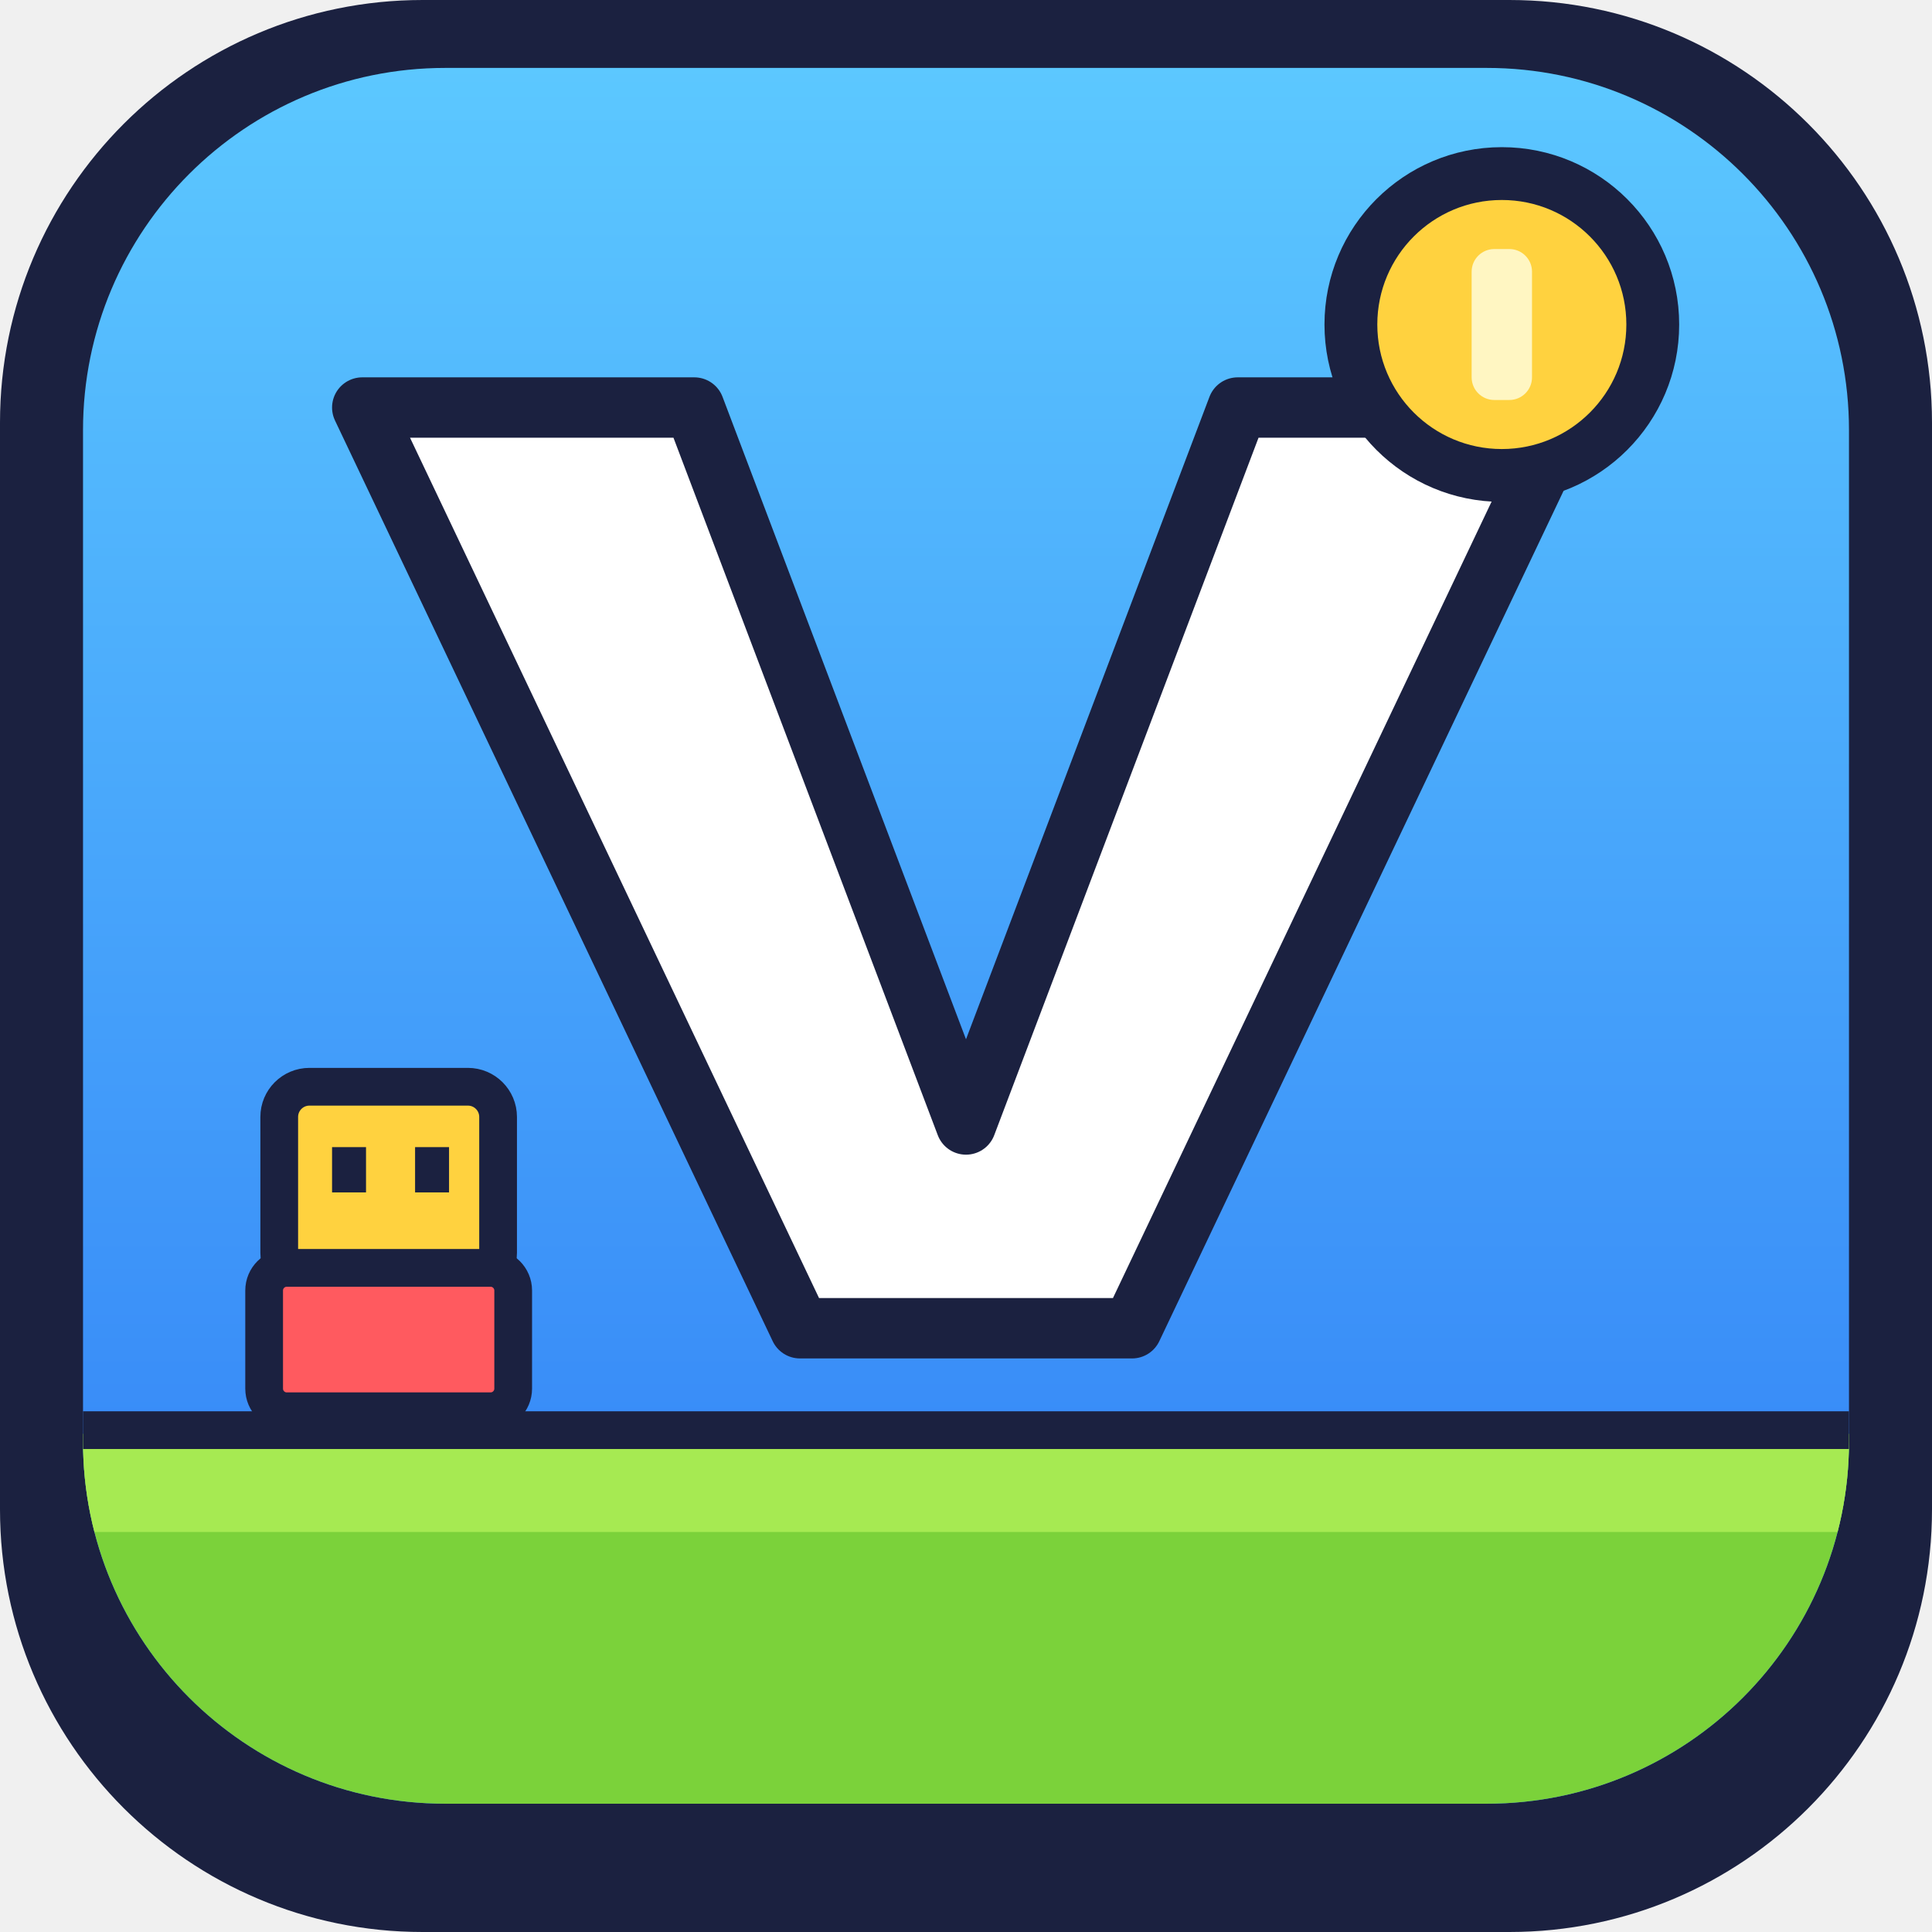
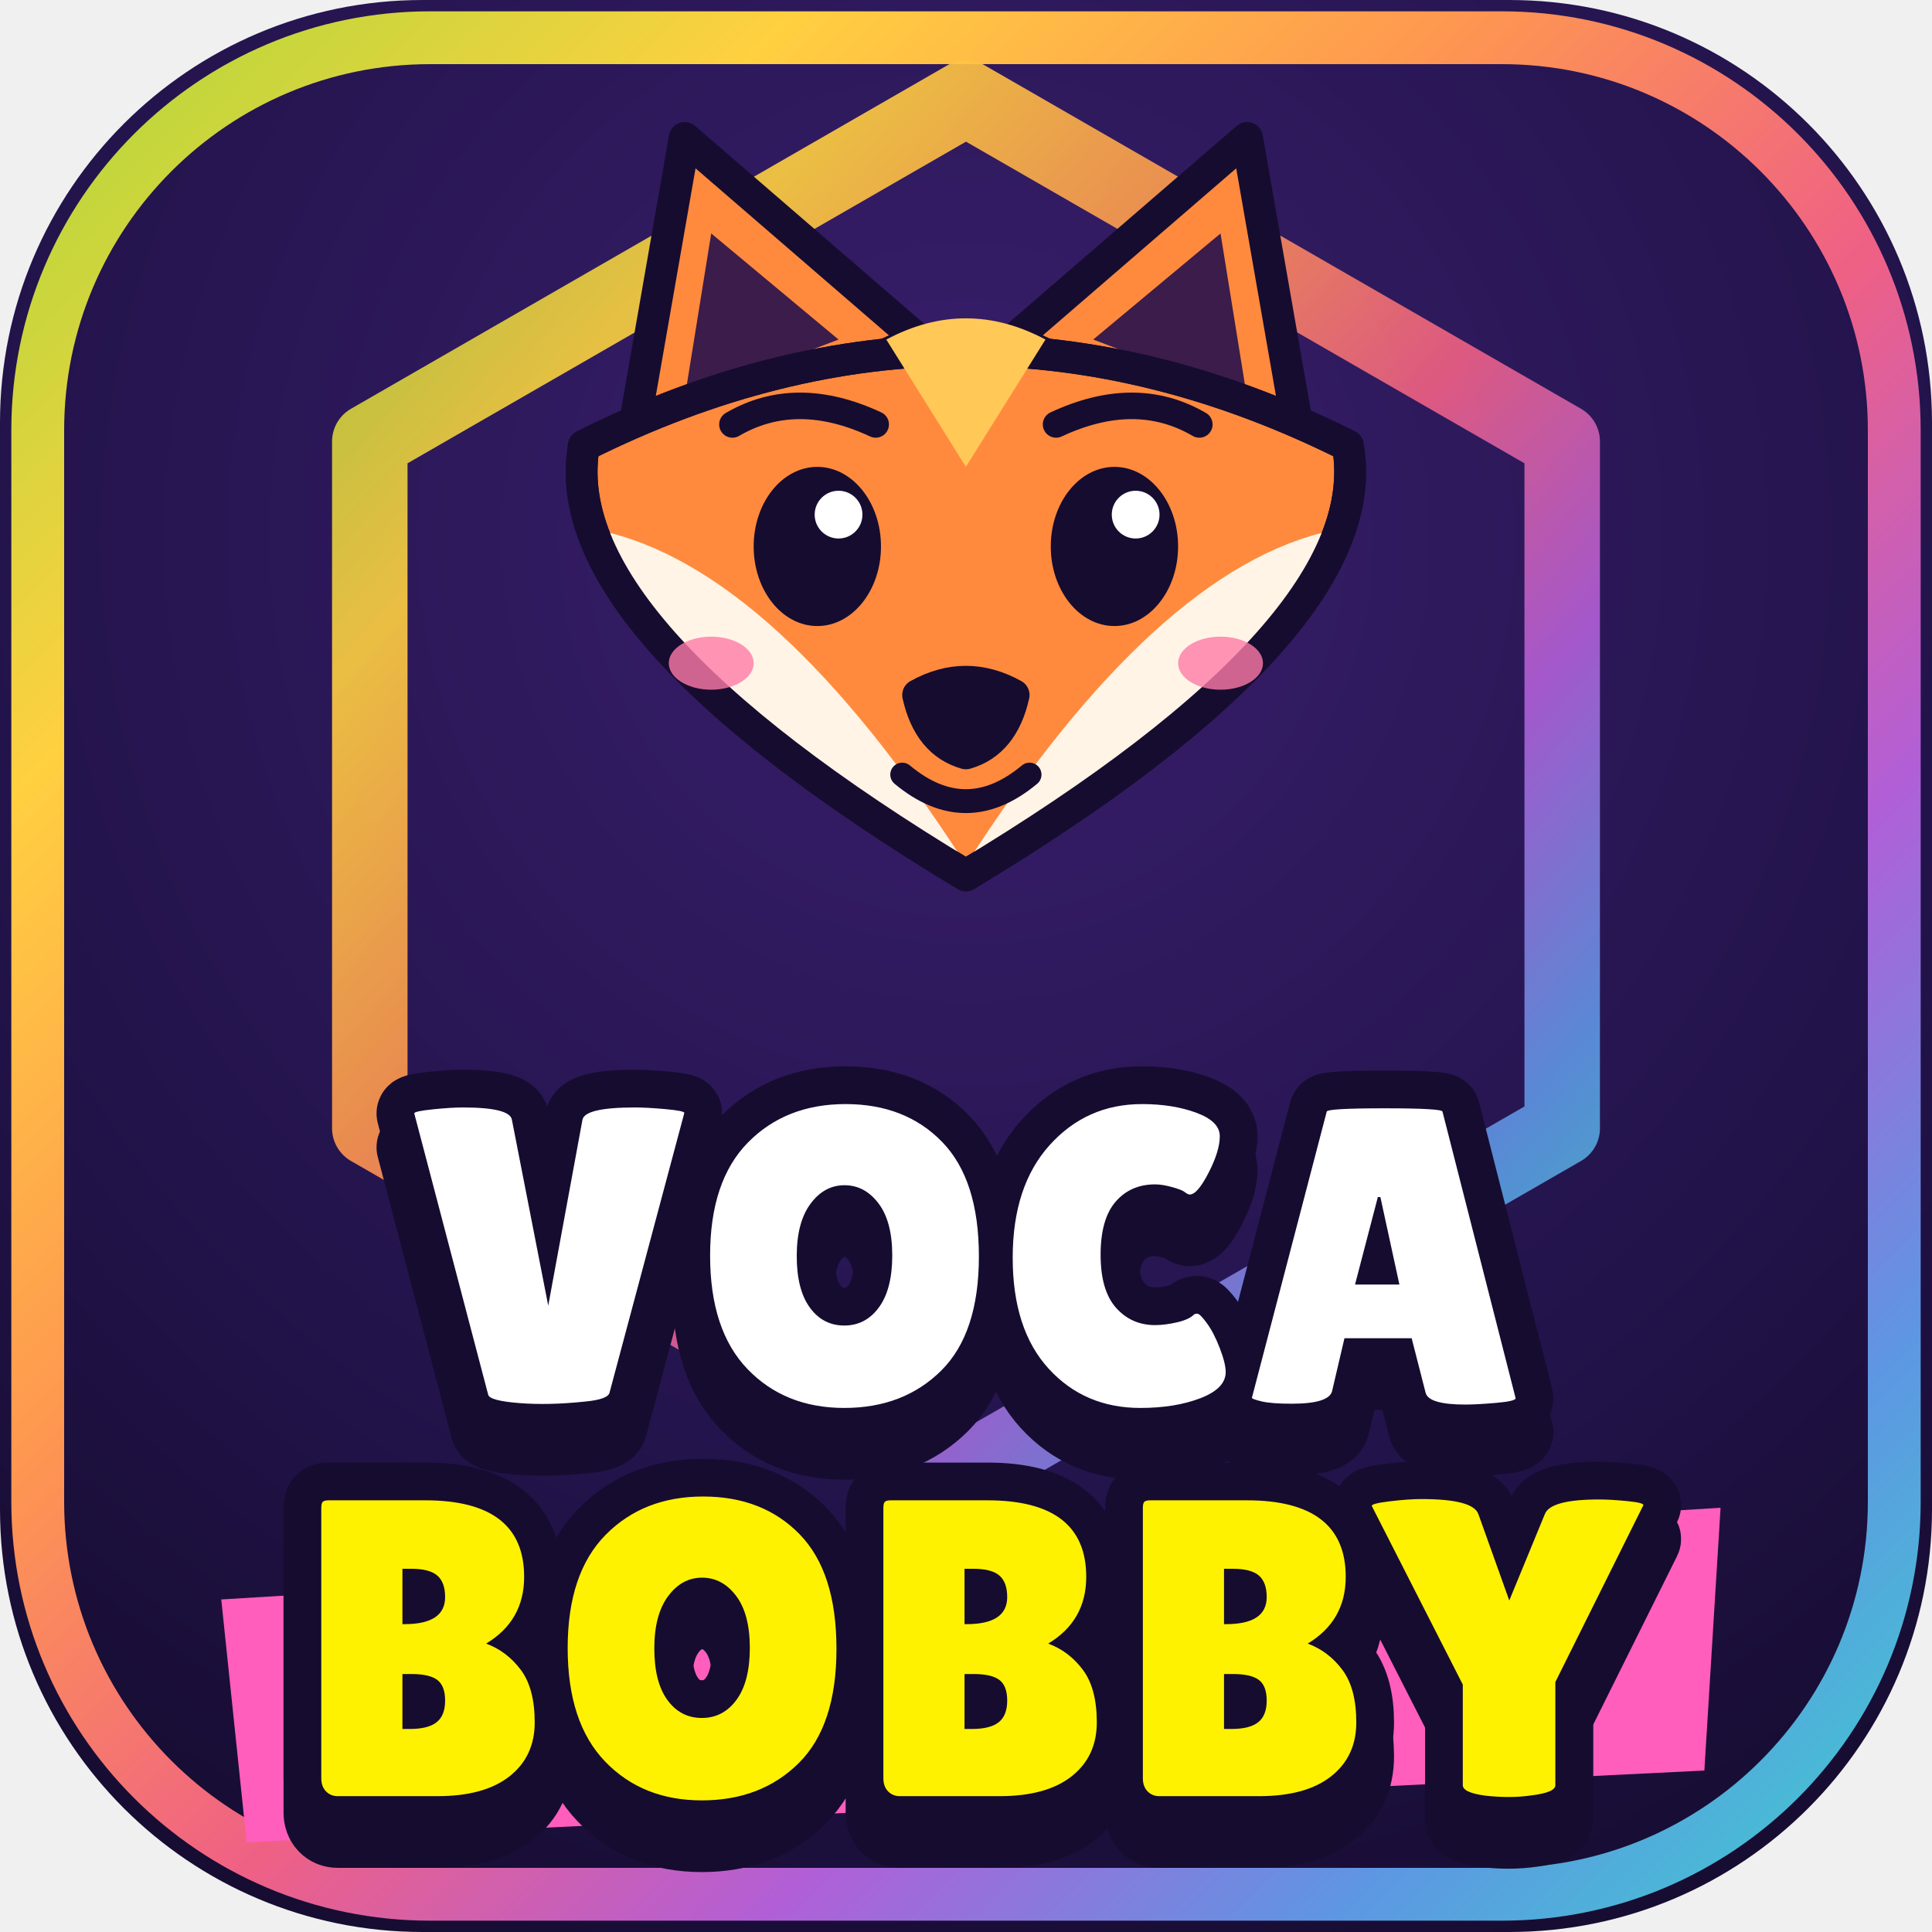
<svg xmlns="http://www.w3.org/2000/svg" viewBox="0 0 512 512">
  <defs>
-     <linearGradient id="g" x1="0" y1="0" x2="0" y2="1">
-       <stop offset="0" stop-color="#5cc8ff" />
-       <stop offset="1" stop-color="#2f7cf6" />
+     <radialGradient id="vbg" cx="50%" cy="28%" r="80%">
+       <stop offset="0" stop-color="#3A1F6E" />
+       <stop offset=".65" stop-color="#22134A" />
+       <stop offset="1" stop-color="#160C30" />
+     </radialGradient>
+     <linearGradient id="thg" x1="0" y1="0" x2="1" y2="1">
+       <stop offset="0" stop-color="#AAD93A" />
+       <stop offset=".2" stop-color="#FFD040" />
+       <stop offset=".38" stop-color="#FE9750" />
+       <stop offset=".55" stop-color="#EF6085" />
+       <stop offset=".7" stop-color="#B15FD7" />
+       <stop offset=".85" stop-color="#5E96E3" />
+       <stop offset="1" stop-color="#3ECECE" />
    </linearGradient>
-     <clipPath id="c">
-       <rect x="22" y="18" width="468" height="460" rx="96" />
-     </clipPath>
  </defs>
-   <rect width="512" height="512" rx="112" fill="#1b2140" />
-   <rect x="22" y="18" width="468" height="460" rx="96" fill="url(#g)" />
-   <g clip-path="url(#c)">
-     <rect x="0" y="380" width="512" height="120" fill="#7bd23a" />
-     <rect x="0" y="380" width="512" height="26" fill="#a6ea52" />
-     <rect x="0" y="374" width="512" height="10" fill="#1b2140" />
+   <rect width="512" height="512" rx="112" fill="url(#vbg)" />
+   <rect x="10" y="10" width="492" height="492" rx="104" fill="none" stroke="url(#thg)" stroke-width="14" />
+   <path d="M256 26L414 117V299L256 390L98 299V117Z" fill="none" stroke="url(#thg)" stroke-width="20" stroke-linejoin="round" opacity=".9" />
+   <g transform="translate(0 0) scale(1.0)">
+     <g transform="translate(0 6)">
+       <g transform="translate(76 -6) scale(.703)" stroke="#160C30" stroke-width="12" stroke-linejoin="round" stroke-linecap="round">
+         <path d="M128 178 L150 52 L238 128Z" fill="#FF8A3D" />
+         <path d="M384 178 L362 52 L274 128Z" fill="#FF8A3D" />
+         <path d="M150 150 L160 88 L208 128Z" fill="#3B1C4A" stroke-width="0" />
+         <path d="M362 150 L352 88 L304 128Z" fill="#3B1C4A" stroke-width="0" />
+         <path d="M112 168 Q256 96 400 168 Q412 236 256 330 Q100 236 112 168Z" fill="#FF8A3D" />
+         <path d="M118 200 Q184 214 256 326 Q132 262 118 200Z" fill="#FFF4E6" stroke-width="0" />
+         <path d="M394 200 Q328 214 256 326 Q380 262 394 200Z" fill="#FFF4E6" stroke-width="0" />
+         <path d="M112 168 Q256 96 400 168 Q412 236 256 330 Q100 236 112 168Z" fill="none" />
+         <path d="M226 128 Q256 112 286 128 L256 176Z" fill="#FFC857" stroke-width="0" />
+         <ellipse cx="200" cy="206" rx="24" ry="30" fill="#160C30" stroke-width="0" />
+         <ellipse cx="312" cy="206" rx="24" ry="30" fill="#160C30" stroke-width="0" />
+         <circle cx="208" cy="194" r="9" fill="#fff" stroke-width="0" />
+         <circle cx="320" cy="194" r="9" fill="#fff" stroke-width="0" />
+         <path d="M168 160 Q192 146 222 160" fill="none" stroke-width="10" />
+         <path d="M290 160 Q320 146 344 160" fill="none" stroke-width="10" />
+         <path d="M238 262 Q256 252 274 262 Q270 280 256 284 Q242 280 238 262Z" fill="#160C30" />
+         <path d="M232 292 Q256 312 280 292" fill="none" stroke-width="9" />
+         <ellipse cx="160" cy="250" rx="16" ry="10" fill="#FF7AA8" stroke-width="0" opacity=".8" />
+         <ellipse cx="352" cy="250" rx="16" ry="10" fill="#FF7AA8" stroke-width="0" opacity=".8" />
+       </g>
+     </g>
+     <path d="M109.784 295.056Q109.784 294.496 114.656 293.992Q119.528 293.488 122.664 293.488Q135.096 293.488 135.656 296.736L145.288 346.016L154.36 296.736Q155.032 293.488 168.248 293.488Q171.496 293.488 176.424 293.936Q181.352 294.384 181.352 294.944L161.528 369.088Q161.08 370.88 154.92 371.44Q145.4 372.448 137.616 371.832Q129.832 371.216 129.384 369.648ZM223.744 373.12Q208.008 373.12 198.096 362.816Q188.184 352.512 188.184 332.744Q188.184 312.976 198.208 302.784Q208.232 292.592 224.08 292.592Q239.928 292.592 249.672 302.616Q259.416 312.64 259.416 332.968Q259.416 353.296 249.448 363.208Q239.48 373.12 223.744 373.12ZM223.8 314.096Q218.424 314.096 214.784 319.024Q211.144 323.952 211.144 332.856Q211.144 341.76 214.616 346.52Q218.088 351.28 223.744 351.28Q229.4 351.28 232.928 346.464Q236.456 341.648 236.456 332.688Q236.456 323.728 232.816 318.912Q229.176 314.096 223.8 314.096ZM315.304 316.56Q314.744 316.56 314.016 315.944Q313.288 315.328 310.656 314.6Q308.024 313.872 306.12 313.872Q299.624 313.872 295.648 318.464Q291.672 323.056 291.672 332.52Q291.672 341.984 295.76 346.576Q299.848 351.168 306.12 351.168Q308.696 351.168 311.888 350.44Q315.08 349.712 316.424 348.368Q316.648 348.144 317.32 348.144Q317.992 348.144 319.84 350.664Q321.688 353.184 323.256 357.272Q324.824 361.36 324.824 363.6Q324.824 367.968 318.104 370.544Q311.384 373.12 302.2 373.12Q287.416 373.12 277.896 362.704Q268.376 352.288 268.376 333.304Q268.376 314.32 278.176 303.456Q287.976 292.592 302.648 292.592Q310.824 292.592 317.04 294.888Q323.256 297.184 323.256 301.104Q323.256 305.024 320.288 310.792Q317.32 316.56 315.304 316.56ZM388.328 372.224Q378.584 372.224 377.8 369.088L374.104 354.64H356.296L353.048 368.528Q352.376 372.0 342.296 372.0Q336.92 372.0 334.344 371.384Q331.768 370.768 331.768 370.432L351.592 294.608Q351.592 293.712 366.936 293.712Q382.28 293.712 382.28 294.608L401.656 370.544Q401.656 371.328 396.504 371.776Q391.352 372.224 388.328 372.224ZM359.096 340.416H370.856L365.816 317.232H365.144Z" fill="#160C30" stroke="#160C30" stroke-width="20" transform="translate(0 9)" stroke-linejoin="round" />
+     <path d="M109.784 295.056Q109.784 294.496 114.656 293.992Q119.528 293.488 122.664 293.488Q135.096 293.488 135.656 296.736L145.288 346.016L154.36 296.736Q155.032 293.488 168.248 293.488Q171.496 293.488 176.424 293.936Q181.352 294.384 181.352 294.944L161.528 369.088Q161.08 370.88 154.92 371.44Q145.4 372.448 137.616 371.832Q129.832 371.216 129.384 369.648ZM223.744 373.12Q208.008 373.12 198.096 362.816Q188.184 352.512 188.184 332.744Q188.184 312.976 198.208 302.784Q208.232 292.592 224.08 292.592Q239.928 292.592 249.672 302.616Q259.416 312.64 259.416 332.968Q259.416 353.296 249.448 363.208Q239.48 373.12 223.744 373.12ZM223.8 314.096Q218.424 314.096 214.784 319.024Q211.144 323.952 211.144 332.856Q211.144 341.76 214.616 346.52Q218.088 351.28 223.744 351.28Q229.4 351.28 232.928 346.464Q236.456 341.648 236.456 332.688Q236.456 323.728 232.816 318.912Q229.176 314.096 223.8 314.096ZM315.304 316.56Q314.744 316.56 314.016 315.944Q313.288 315.328 310.656 314.6Q308.024 313.872 306.12 313.872Q299.624 313.872 295.648 318.464Q291.672 323.056 291.672 332.52Q291.672 341.984 295.76 346.576Q299.848 351.168 306.12 351.168Q308.696 351.168 311.888 350.44Q315.08 349.712 316.424 348.368Q316.648 348.144 317.32 348.144Q317.992 348.144 319.84 350.664Q321.688 353.184 323.256 357.272Q324.824 361.36 324.824 363.6Q324.824 367.968 318.104 370.544Q311.384 373.12 302.2 373.12Q287.416 373.12 277.896 362.704Q268.376 352.288 268.376 333.304Q268.376 314.32 278.176 303.456Q287.976 292.592 302.648 292.592Q310.824 292.592 317.04 294.888Q323.256 297.184 323.256 301.104Q323.256 305.024 320.288 310.792Q317.32 316.56 315.304 316.56ZM388.328 372.224Q378.584 372.224 377.8 369.088L374.104 354.64H356.296L353.048 368.528Q352.376 372.0 342.296 372.0Q336.92 372.0 334.344 371.384Q331.768 370.768 331.768 370.432L351.592 294.608Q351.592 293.712 366.936 293.712Q382.28 293.712 382.28 294.608L401.656 370.544Q401.656 371.328 396.504 371.776Q391.352 372.224 388.328 372.224ZM359.096 340.416H370.856L365.816 317.232H365.144Z" fill="#fff" stroke="#160C30" stroke-width="20" stroke-linejoin="round" paint-order="stroke" />
+     <path d="M58.152 416.976 L456.088 406.56 L449.368 476.0 L62.632 481.555Z" fill="#FF5EBC" transform="rotate(-2 256 406.56)" />
+     <path d="M138.904 417.872Q138.904 429.52 128.824 435.568Q134.312 437.584 138.008 442.512Q141.704 447.44 141.704 456.456Q141.704 465.472 135.04 470.736Q128.376 476.0 115.944 476.0H89.512Q87.608 476.0 86.376 474.712Q85.144 473.424 85.144 471.296V399.616Q85.144 398.384 85.536 397.992Q85.928 397.6 87.16 397.6H112.696Q138.904 397.6 138.904 417.872ZM106.648 415.744V430.416H107.208Q117.96 430.416 117.96 423.248Q117.96 419.328 115.888 417.536Q113.816 415.744 109 415.744ZM106.648 443.632V458.192H108.664Q113.48 458.192 115.72 456.4Q117.96 454.608 117.96 450.688Q117.96 446.768 115.888 445.2Q113.816 443.632 109 443.632ZM186.0 477.12Q170.264 477.12 160.352 466.816Q150.44 456.512 150.44 436.744Q150.44 416.976 160.464 406.784Q170.488 396.592 186.336 396.592Q202.184 396.592 211.928 406.616Q221.672 416.64 221.672 436.968Q221.672 457.296 211.704 467.208Q201.736 477.12 186.0 477.12ZM186.056 418.096Q180.68 418.096 177.04 423.024Q173.4 427.952 173.4 436.856Q173.4 445.76 176.872 450.52Q180.344 455.28 186.0 455.28Q191.656 455.28 195.184 450.464Q198.712 445.648 198.712 436.688Q198.712 427.728 195.072 422.912Q191.432 418.096 186.056 418.096ZM287.864 417.872Q287.864 429.52 277.784 435.568Q283.272 437.584 286.968 442.512Q290.664 447.44 290.664 456.456Q290.664 465.472 284.0 470.736Q277.336 476.0 264.904 476.0H238.472Q236.568 476.0 235.336 474.712Q234.104 473.424 234.104 471.296V399.616Q234.104 398.384 234.496 397.992Q234.888 397.6 236.12 397.6H261.656Q287.864 397.6 287.864 417.872ZM255.608 415.744V430.416H256.168Q266.92 430.416 266.92 423.248Q266.92 419.328 264.848 417.536Q262.776 415.744 257.96 415.744ZM255.608 443.632V458.192H257.624Q262.44 458.192 264.68 456.4Q266.92 454.608 266.92 450.688Q266.92 446.768 264.848 445.2Q262.776 443.632 257.96 443.632ZM356.632 417.872Q356.632 429.52 346.552 435.568Q352.04 437.584 355.736 442.512Q359.432 447.44 359.432 456.456Q359.432 465.472 352.768 470.736Q346.104 476.0 333.672 476.0H307.24Q305.336 476.0 304.104 474.712Q302.872 473.424 302.872 471.296V399.616Q302.872 398.384 303.264 397.992Q303.656 397.6 304.888 397.6H330.424Q356.632 397.6 356.632 417.872ZM324.376 415.744V430.416H324.936Q335.688 430.416 335.688 423.248Q335.688 419.328 333.616 417.536Q331.544 415.744 326.728 415.744ZM324.376 443.632V458.192H326.392Q331.208 458.192 333.448 456.4Q335.688 454.608 335.688 450.688Q335.688 446.768 333.616 445.2Q331.544 443.632 326.728 443.632ZM409.384 401.296Q410.84 397.376 423.72 397.376Q426.968 397.376 431.392 397.824Q435.816 398.272 435.48 398.944L412.184 445.76V473.088Q412.184 474.992 406.024 475.776Q402.888 476.224 399.864 476.224Q396.84 476.224 393.816 475.888Q387.656 475.104 387.656 473.088V446.432L363.576 399.168Q363.128 398.496 368.168 397.88Q373.208 397.264 376.68 397.264Q390.456 397.264 391.8 401.296L399.976 424.144Z" fill="#160C30" stroke="#160C30" stroke-width="20" transform="translate(0 9)" stroke-linejoin="round" />
+     <path d="M138.904 417.872Q138.904 429.52 128.824 435.568Q134.312 437.584 138.008 442.512Q141.704 447.44 141.704 456.456Q141.704 465.472 135.04 470.736Q128.376 476.0 115.944 476.0H89.512Q87.608 476.0 86.376 474.712Q85.144 473.424 85.144 471.296V399.616Q85.144 398.384 85.536 397.992Q85.928 397.6 87.16 397.6H112.696Q138.904 397.6 138.904 417.872ZM106.648 415.744V430.416H107.208Q117.96 430.416 117.96 423.248Q117.96 419.328 115.888 417.536Q113.816 415.744 109 415.744ZM106.648 443.632V458.192H108.664Q113.48 458.192 115.72 456.4Q117.96 454.608 117.96 450.688Q117.96 446.768 115.888 445.2Q113.816 443.632 109 443.632ZM186.0 477.12Q170.264 477.12 160.352 466.816Q150.44 456.512 150.44 436.744Q150.44 416.976 160.464 406.784Q170.488 396.592 186.336 396.592Q202.184 396.592 211.928 406.616Q221.672 416.64 221.672 436.968Q221.672 457.296 211.704 467.208Q201.736 477.12 186.0 477.12ZM186.056 418.096Q180.68 418.096 177.04 423.024Q173.4 427.952 173.4 436.856Q173.4 445.76 176.872 450.52Q180.344 455.28 186.0 455.28Q191.656 455.28 195.184 450.464Q198.712 445.648 198.712 436.688Q198.712 427.728 195.072 422.912Q191.432 418.096 186.056 418.096ZM287.864 417.872Q287.864 429.52 277.784 435.568Q283.272 437.584 286.968 442.512Q290.664 447.44 290.664 456.456Q290.664 465.472 284.0 470.736Q277.336 476.0 264.904 476.0H238.472Q236.568 476.0 235.336 474.712Q234.104 473.424 234.104 471.296V399.616Q234.104 398.384 234.496 397.992Q234.888 397.6 236.12 397.6H261.656Q287.864 397.6 287.864 417.872ZM255.608 415.744V430.416H256.168Q266.92 430.416 266.92 423.248Q266.92 419.328 264.848 417.536Q262.776 415.744 257.96 415.744ZM255.608 443.632V458.192H257.624Q262.44 458.192 264.68 456.4Q266.92 454.608 266.92 450.688Q266.92 446.768 264.848 445.2Q262.776 443.632 257.96 443.632ZM356.632 417.872Q356.632 429.52 346.552 435.568Q352.04 437.584 355.736 442.512Q359.432 447.44 359.432 456.456Q359.432 465.472 352.768 470.736Q346.104 476.0 333.672 476.0H307.24Q305.336 476.0 304.104 474.712Q302.872 473.424 302.872 471.296V399.616Q302.872 398.384 303.264 397.992Q303.656 397.6 304.888 397.6H330.424Q356.632 397.6 356.632 417.872ZM324.376 415.744V430.416H324.936Q335.688 430.416 335.688 423.248Q335.688 419.328 333.616 417.536Q331.544 415.744 326.728 415.744ZM324.376 443.632V458.192H326.392Q331.208 458.192 333.448 456.4Q335.688 454.608 335.688 450.688Q335.688 446.768 333.616 445.2Q331.544 443.632 326.728 443.632ZM409.384 401.296Q410.84 397.376 423.72 397.376Q426.968 397.376 431.392 397.824Q435.816 398.272 435.48 398.944L412.184 445.76V473.088Q412.184 474.992 406.024 475.776Q402.888 476.224 399.864 476.224Q396.84 476.224 393.816 475.888Q387.656 475.104 387.656 473.088V446.432L363.576 399.168Q363.128 398.496 368.168 397.88Q373.208 397.264 376.68 397.264Q390.456 397.264 391.8 401.296L399.976 424.144Z" fill="#FFF200" stroke="#160C30" stroke-width="20" stroke-linejoin="round" paint-order="stroke" />
  </g>
-   <g stroke="#1b2140" stroke-width="16" stroke-linejoin="round">
-     <path d="M96 108h88l72 190 72-190h88L300 352h-88z" fill="#fff" />
-   </g>
-   <circle cx="398" cy="86" r="40" fill="#ffd23f" stroke="#1b2140" stroke-width="14" />
-   <rect x="390" y="66" width="16" height="40" rx="6" fill="#fff6c2" />
-   <g stroke="#1b2140" stroke-width="10" stroke-linejoin="round">
-     <rect x="74" y="288" width="58" height="52" rx="8" fill="#ffd23f" />
-     <rect x="70" y="336" width="66" height="38" rx="6" fill="#ff5a5f" />
-   </g>
-   <rect x="88" y="304" width="9" height="12" fill="#1b2140" />
-   <rect x="110" y="304" width="9" height="12" fill="#1b2140" />
</svg>
